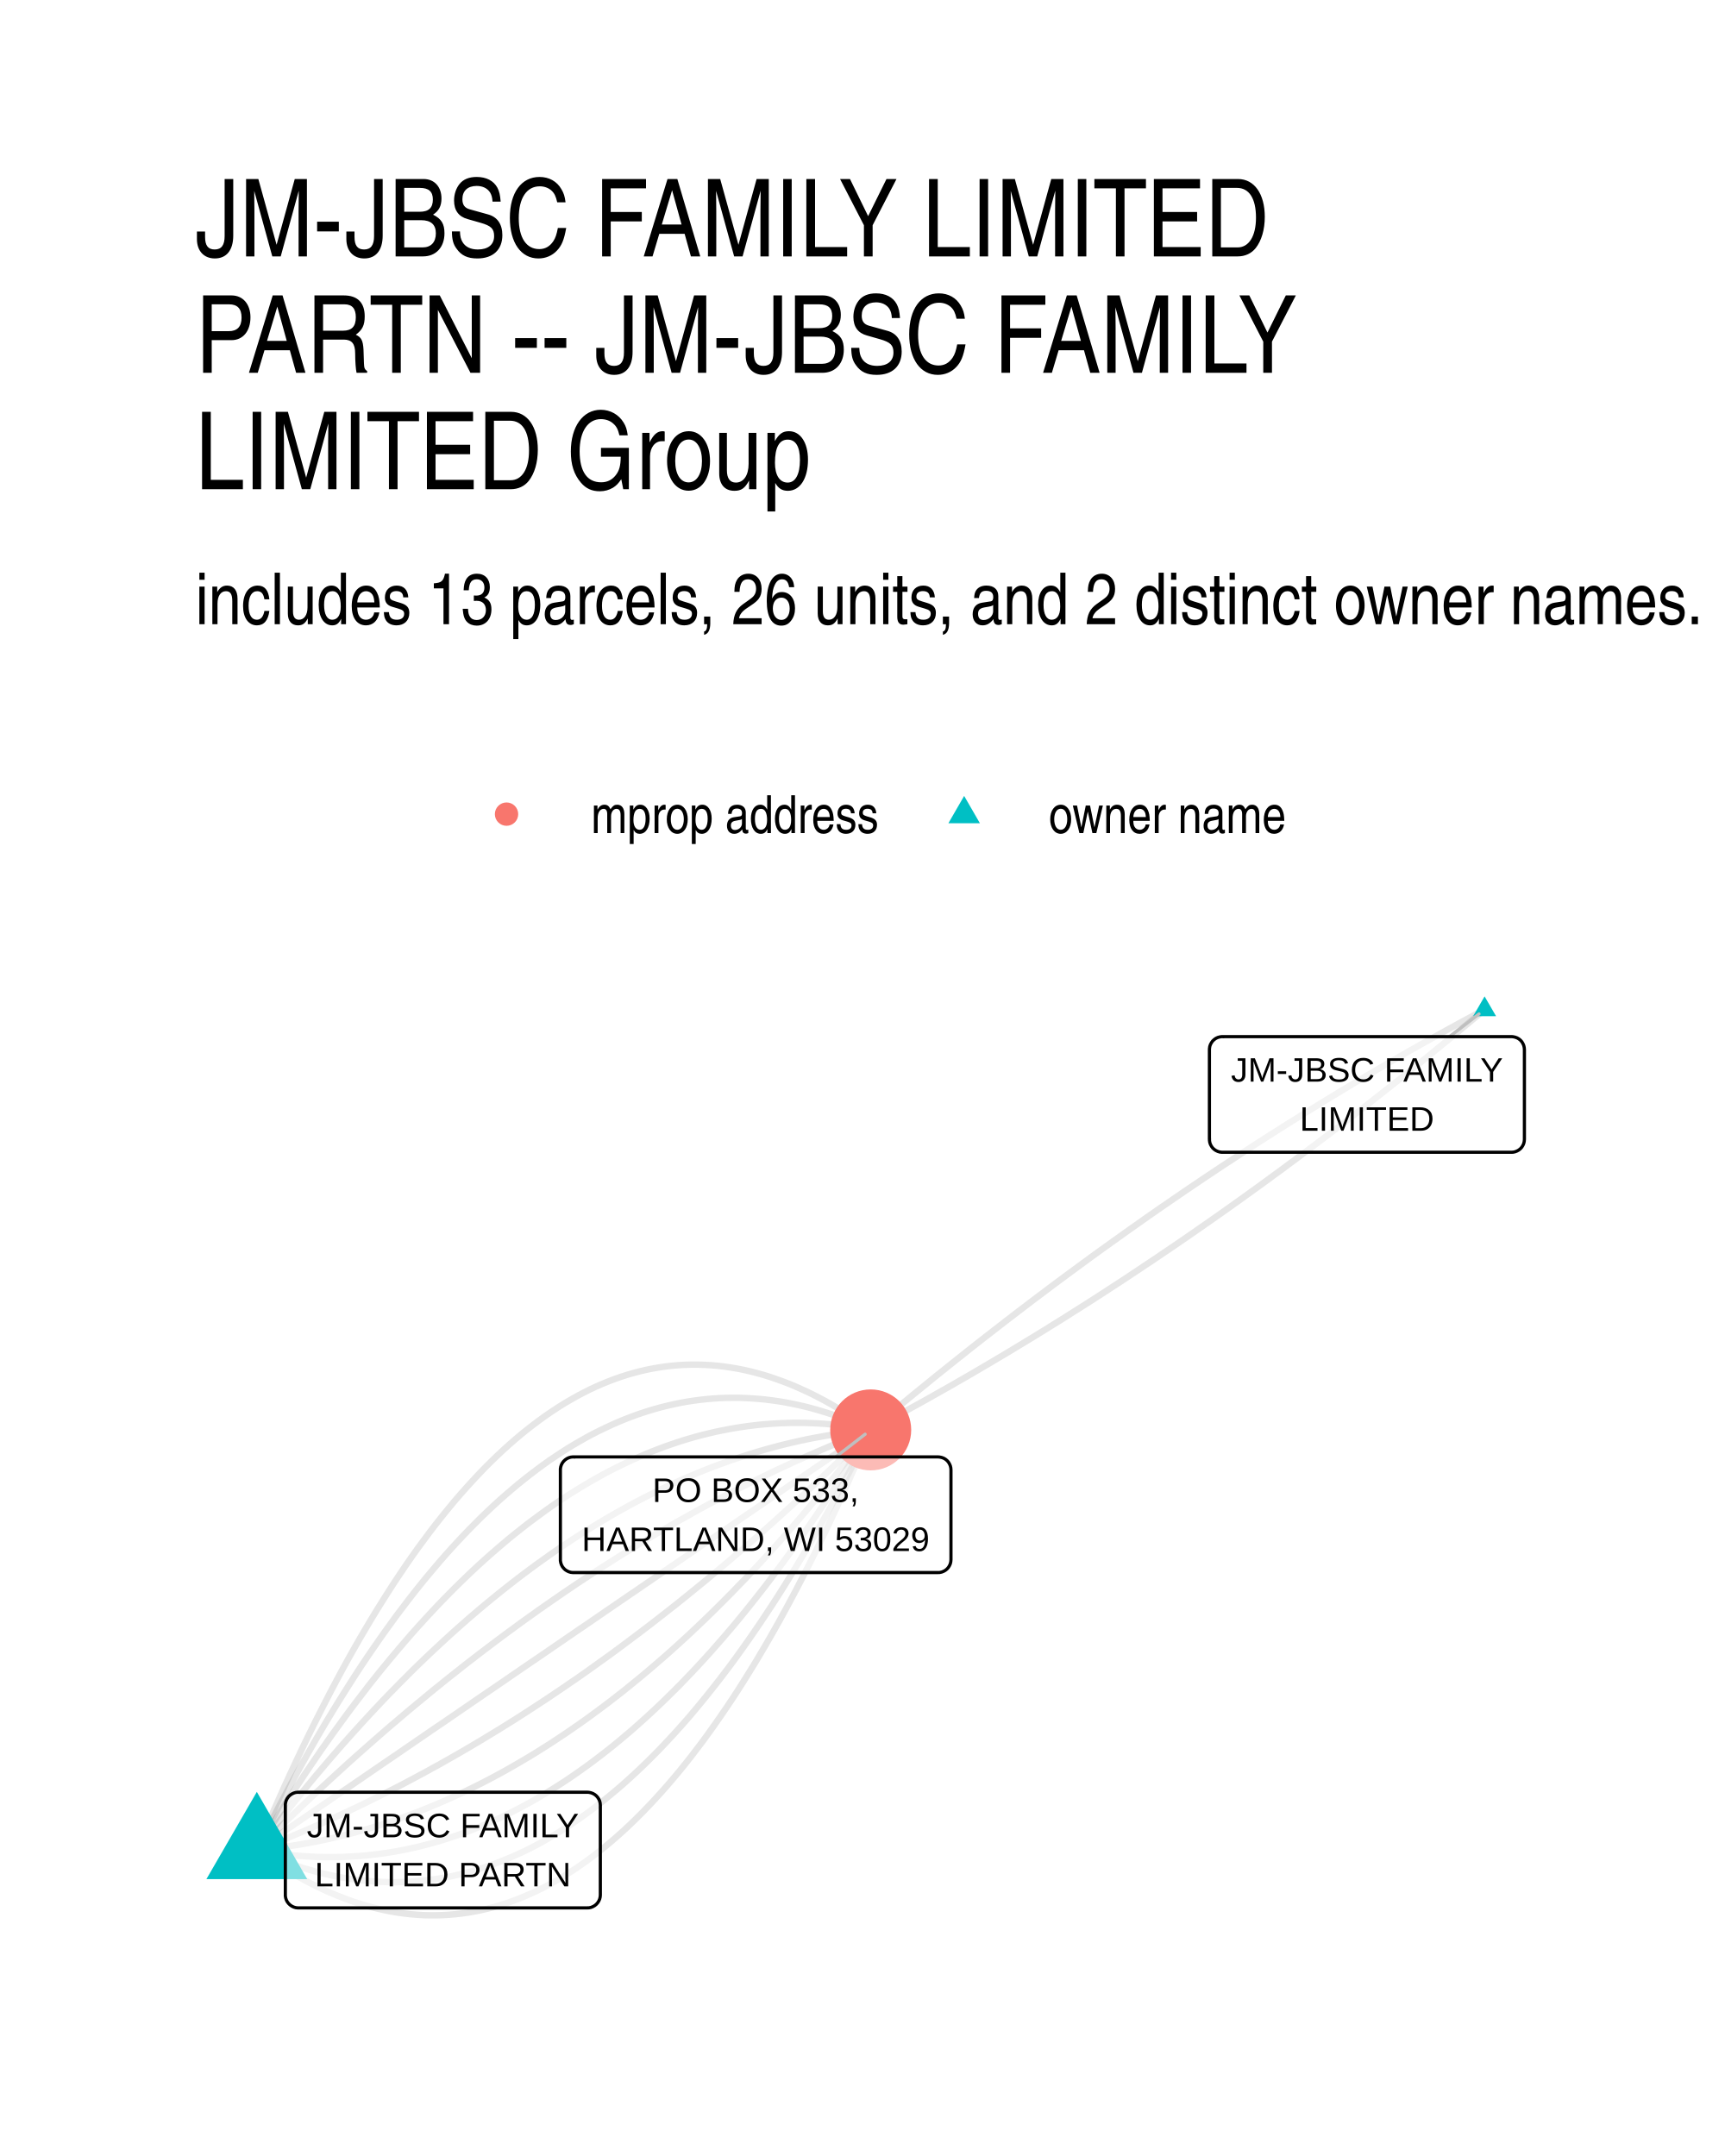
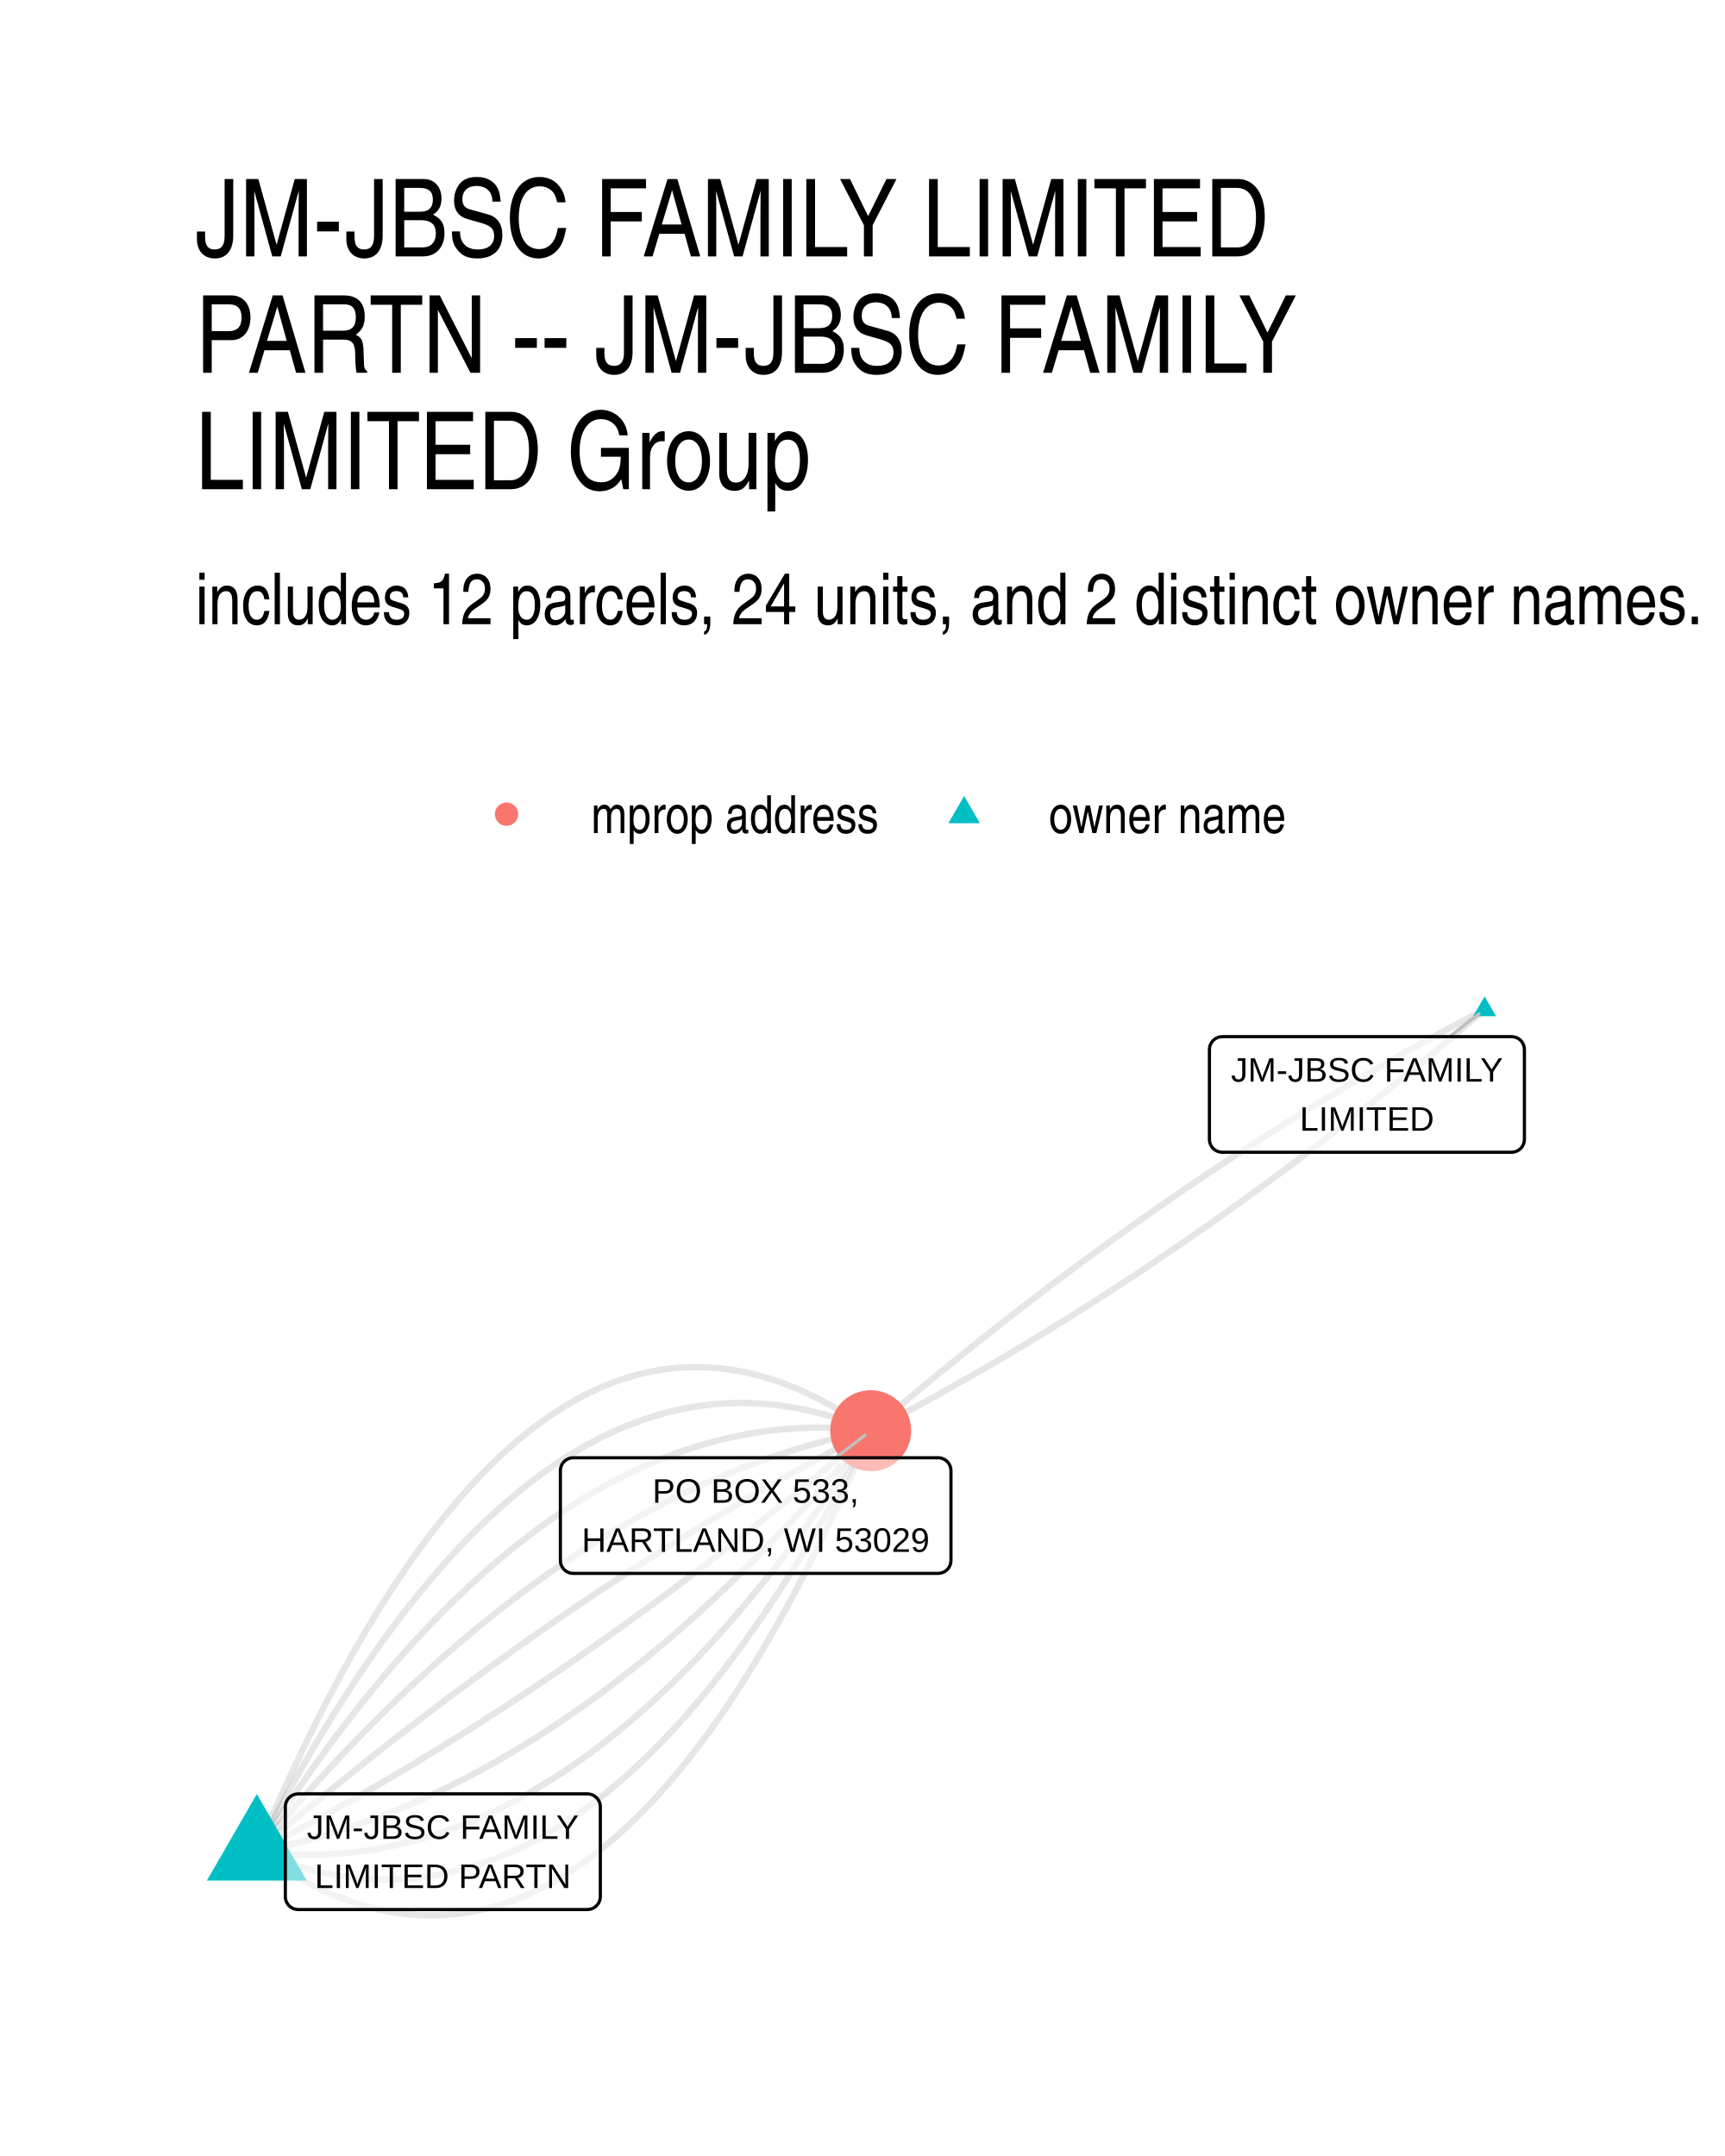
<svg xmlns="http://www.w3.org/2000/svg" width="384" height="480" viewBox="0 0 288 360">
  <g class="svglite">
    <defs>
      <style>.svglite line,.svglite polyline,.svglite polygon,.svglite path,.svglite circle{fill:none;stroke:#000000;stroke-linecap:round;stroke-linejoin:round;stroke-miterlimit:10.00}.svglite text{white-space:pre}.svglite g.glyphgroup path{fill:inherit;stroke:none}</style>
    </defs>
    <rect width="100%" height="100%" style="stroke-linecap:round;stroke-linejoin:round;stroke-miterlimit:10.00;stroke:none;fill:#FFFFFF" />
    <defs>
      <clipPath id="cpMC4wMHwyODguMDB8MC4wMHwzNjAuMDA=">
        <path d="M0 0h288v360H0z" />
      </clipPath>
    </defs>
    <g clip-path="url(#cpMC4wMHwyODguMDB8MC4wMHwzNjAuMDA=)">
      <path d="M0 0h288v360H0z" style="stroke-width:1.07;stroke:none;fill:#FFFFFF" />
    </g>
    <defs>
      <clipPath id="cpMzIuNjN8MjU4LjExfDE2MS4wMnwzMjcuMzc=">
        <path d="M32.63 161.02h225.48v166.36H32.63z" />
      </clipPath>
    </defs>
    <g clip-path="url(#cpMzIuNjN8MjU4LjExfDE2MS4wMnwzMjcuMzc=)">
-       <path d="m247.86 168.58-1.04.56-1.05.56-1.04.56-1.05.57-1.04.57-1.04.57-1.05.58-1.04.58-1.05.58-1.04.58-1.04.59-1.05.59-1.04.6-1.04.59-1.04.61-1.04.6-1.05.61-1.04.61-1.04.61-1.04.62-1.04.61-1.04.63-1.04.62-1.04.63-1.04.63-1.04.64-1.04.64-1.04.64-1.04.64-1.04.65-1.04.65-1.04.65-1.04.66-1.04.66-1.04.66-1.03.66-1.04.67-1.04.67-1.04.68-1.03.68-1.04.68-1.04.68-1.04.69-1.03.69-1.04.69-1.03.7-1.04.7-1.04.7-1.03.71-1.04.71-1.03.71-1.04.71-1.03.72-1.04.72-1.03.73-1.03.73-1.04.73-1.03.73-1.03.74-1.04.74-1.03.74-1.03.74-1.04.75-1.03.76-1.03.75-1.03.76-1.04.76-1.03.77-1.03.76-1.03.77-1.03.78-1.03.77-1.03.78-1.03.79-1.03.78-1.03.79-1.03.79-1.03.8-1.03.8-1.03.8-1.03.8-1.03.81-1.03.81-1.03.82-1.02.81-1.03.82-1.03.83-1.03.82-1.03.83-1.02.84-1.03.83-1.03.84-1.02.84-1.03.85-1.03.84-1.02.85-1.03.86-1.02.86-1.03.86M42.88 308.92l1.13.8 1.13.78 1.13.74 1.13.71 1.12.68 1.13.65 1.12.62 1.12.59 1.12.56 1.11.53 1.11.49 1.12.47 1.11.43 1.1.41 1.11.37 1.1.34 1.1.31 1.1.28 1.1.25 1.09.22 1.1.19 1.09.15 1.09.13 1.09.09 1.08.07 1.08.03h1.09l1.08-.03 1.07-.06 1.08-.09 1.07-.12 1.07-.15 1.07-.19 1.07-.21 1.06-.25 1.07-.27 1.06-.31 1.06-.34 1.06-.37 1.05-.4 1.05-.43 1.06-.46 1.05-.49 1.04-.52 1.05-.56 1.04-.58 1.04-.62 1.04-.65 1.04-.67 1.03-.71 1.04-.74 1.03-.77 1.03-.8 1.03-.84 1.02-.86 1.02-.89 1.03-.93 1.01-.95 1.02-.99 1.02-1.02 1.01-1.05 1.01-1.08 1.01-1.11 1.01-1.14 1-1.17 1.01-1.2 1-1.24 1-1.26.99-1.3 1-1.32.99-1.36.99-1.39.99-1.42.99-1.45.99-1.48.98-1.51.98-1.55.98-1.57.98-1.6.97-1.64.98-1.67.97-1.69.97-1.73.96-1.76.97-1.79.96-1.82.96-1.85.96-1.89.96-1.91.95-1.94.96-1.98.95-2.01.95-2.03.94-2.07.95-2.1.94-2.13.94-2.16.94-2.19.94-2.22" style="stroke-width:1.07;stroke:#000000;stroke-opacity:0.10;stroke-linecap:butt" />
-       <path d="m42.88 308.92 1.11.5 1.11.48 1.11.45 1.11.43 1.11.4 1.11.38 1.1.35 1.1.33 1.1.31 1.1.28 1.1.25 1.1.23 1.09.21 1.09.18 1.1.16 1.09.13 1.08.11 1.09.08 1.08.05 1.09.04 1.08.01 1.08-.02 1.08-.04 1.08-.07 1.07-.09 1.07-.11 1.08-.15 1.07-.16 1.07-.19 1.06-.21 1.07-.24 1.06-.27 1.07-.29 1.06-.31 1.06-.34 1.05-.36 1.06-.39 1.05-.41 1.06-.44 1.05-.46 1.05-.48 1.05-.51 1.04-.54 1.05-.56 1.04-.59 1.04-.61 1.04-.63 1.04-.66 1.04-.68 1.03-.71 1.04-.74 1.03-.75 1.03-.79 1.03-.8 1.03-.84 1.02-.85 1.03-.88 1.02-.91 1.02-.93 1.02-.96 1.02-.98 1.01-1 1.02-1.03 1.01-1.06 1.01-1.08 1.01-1.1 1.01-1.13 1.01-1.15 1-1.18 1-1.21 1-1.22 1-1.26 1-1.27 1-1.31 1-1.32.99-1.35.99-1.38.99-1.4.99-1.43.99-1.45.98-1.47.99-1.5.98-1.52.98-1.55.98-1.58.98-1.6.97-1.62.98-1.65.97-1.67.97-1.7.97-1.72.97-1.74.97-1.78.96-1.79.96-1.82.97-1.85.96-1.87.95-1.89.96-1.92" style="stroke-width:1.07;stroke:#000000;stroke-opacity:0.10;stroke-linecap:butt" />
-       <path d="m42.88 308.92 1.09.2 1.09.18 1.1.16 1.09.14 1.09.13 1.08.11 1.09.08 1.09.07 1.08.06 1.08.03 1.09.01h1.08l1.08-.02 1.08-.05 1.07-.06 1.08-.07 1.07-.1 1.08-.12 1.07-.13 1.07-.15 1.07-.17 1.07-.19 1.07-.21 1.07-.23 1.06-.24 1.06-.27 1.07-.28 1.06-.3 1.06-.32 1.06-.34 1.06-.36 1.05-.37 1.06-.39 1.05-.42 1.06-.43 1.05-.45 1.05-.46 1.05-.49 1.05-.5 1.05-.53 1.04-.54 1.05-.56 1.04-.58 1.04-.6 1.04-.61 1.04-.64 1.04-.65 1.04-.67 1.04-.69 1.03-.71 1.04-.73 1.03-.74 1.03-.77 1.03-.78 1.03-.8 1.03-.82 1.03-.84 1.02-.86 1.03-.87 1.02-.9 1.02-.91 1.02-.93 1.02-.95 1.02-.97 1.02-.99 1.01-1 1.02-1.02 1.01-1.05 1.02-1.06 1.01-1.08 1.01-1.1 1.01-1.11 1-1.14 1.01-1.15 1-1.17 1.01-1.19 1-1.21 1-1.23 1-1.25 1-1.26 1-1.28 1-1.31.99-1.32 1-1.34.99-1.35.99-1.38.99-1.39.99-1.42.99-1.43.99-1.45.99-1.47.98-1.48.98-1.51.99-1.52.98-1.55.98-1.56.98-1.58.97-1.6.98-1.61" style="stroke-width:1.07;stroke:#000000;stroke-opacity:0.10;stroke-linecap:butt" />
-       <path d="m42.88 308.92 1.07-.11 1.08-.11 1.07-.13 1.07-.14 1.07-.15 1.07-.17 1.07-.18 1.07-.18 1.07-.21 1.07-.21 1.06-.23 1.07-.24 1.06-.25 1.07-.26 1.06-.28 1.06-.29 1.07-.3 1.06-.31 1.06-.33 1.06-.33 1.05-.36 1.06-.36 1.06-.37 1.05-.39 1.06-.4 1.05-.41 1.06-.43 1.05-.43 1.05-.45 1.05-.46 1.06-.48 1.04-.48 1.05-.5 1.05-.51 1.05-.53 1.05-.53 1.04-.55 1.05-.56 1.04-.57 1.04-.59 1.05-.6 1.04-.61 1.04-.62 1.04-.63 1.04-.65 1.04-.66 1.03-.67 1.04-.69 1.04-.69 1.03-.71 1.04-.72 1.03-.73 1.03-.75 1.04-.76 1.03-.77 1.03-.78 1.03-.8 1.03-.8 1.02-.82 1.03-.84 1.03-.84 1.02-.86 1.03-.87 1.02-.88 1.03-.89 1.02-.91 1.02-.92 1.02-.93 1.02-.94 1.02-.96 1.02-.97 1.02-.98 1.01-.99 1.02-1.01 1.01-1.01 1.02-1.03 1.01-1.05 1.02-1.05 1.01-1.07 1.01-1.08 1.01-1.09 1.01-1.1 1.01-1.12 1.01-1.13 1-1.14 1.01-1.15 1.01-1.17 1-1.18 1-1.19 1.01-1.2 1-1.22 1-1.22 1-1.24 1-1.26 1-1.26 1-1.28 1-1.29.99-1.3 1-1.31" style="stroke-width:1.07;stroke:#000000;stroke-opacity:0.10;stroke-linecap:butt" />
-       <path d="m42.88 308.92 1.05-.41 1.06-.41 1.05-.42 1.05-.42 1.06-.43 1.05-.44 1.05-.44 1.06-.45 1.05-.46 1.05-.46 1.05-.47 1.05-.47 1.05-.48 1.05-.49 1.05-.49 1.05-.5 1.05-.5 1.04-.52 1.05-.51 1.05-.53 1.05-.53 1.04-.53 1.05-.54 1.04-.55 1.05-.56 1.04-.56 1.05-.56 1.04-.58 1.05-.57 1.04-.59 1.04-.59 1.05-.6 1.04-.6 1.04-.61 1.04-.62 1.04-.62 1.04-.63 1.04-.63 1.04-.64 1.04-.65 1.04-.65 1.04-.66 1.04-.67 1.03-.67 1.04-.68 1.04-.68 1.03-.69 1.04-.7 1.04-.7 1.03-.71 1.04-.71 1.03-.72 1.04-.73 1.03-.74 1.03-.74 1.04-.74 1.03-.75 1.03-.76 1.03-.77 1.03-.77 1.03-.77 1.03-.79 1.03-.78 1.03-.8 1.03-.8 1.03-.81 1.03-.81 1.03-.82 1.03-.83 1.02-.83 1.03-.84 1.03-.84 1.02-.85 1.03-.86 1.02-.86 1.03-.87 1.02-.88 1.03-.88 1.02-.89 1.02-.89 1.03-.9 1.02-.91 1.02-.91 1.02-.92 1.02-.93 1.03-.93 1.02-.93 1.02-.95 1.02-.95 1.02-.95 1.01-.97 1.02-.96 1.02-.98 1.02-.98 1.02-.99 1.01-.99 1.02-1 1.01-1 1.02-1.01" style="stroke-width:1.07;stroke:#000000;stroke-opacity:0.10;stroke-linecap:butt" />
-       <path d="m42.88 308.92 1.03-.71 1.04-.71 1.03-.71 1.04-.71 1.03-.71 1.04-.71 1.03-.7 1.04-.71 1.03-.71 1.04-.71 1.04-.71 1.03-.71 1.04-.71 1.03-.71 1.04-.7 1.03-.71 1.04-.71 1.03-.71 1.04-.71 1.03-.71 1.04-.71 1.03-.7 1.04-.71 1.03-.71 1.04-.71 1.03-.71 1.04-.71 1.03-.71 1.04-.71 1.04-.7 1.03-.71 1.04-.71 1.03-.71 1.04-.71 1.03-.71 1.04-.71 1.03-.71 1.04-.7 1.03-.71 1.04-.71 1.03-.71 1.04-.71 1.03-.71 1.04-.71 1.03-.7 1.04-.71 1.04-.71 1.03-.71 1.04-.71 1.03-.71 1.04-.71 1.03-.71 1.04-.7 1.03-.71 1.04-.71 1.03-.71 1.04-.71 1.03-.71 1.04-.71 1.03-.71 1.04-.7 1.03-.71 1.04-.71 1.04-.71 1.03-.71 1.04-.71 1.03-.71 1.04-.7 1.03-.71 1.04-.71 1.03-.71 1.04-.71 1.03-.71 1.04-.71 1.03-.71 1.04-.7 1.03-.71 1.04-.71 1.03-.71 1.04-.71 1.04-.71 1.03-.71 1.04-.7 1.03-.71 1.04-.71 1.03-.71 1.04-.71 1.03-.71 1.04-.71 1.03-.71 1.04-.7 1.03-.71 1.04-.71 1.03-.71 1.04-.71 1.03-.71 1.04-.71 1.04-.71 1.03-.7m102.49-70.18-1.02.86-1.03.86-1.02.85-1.03.85-1.03.85-1.02.84-1.03.85-1.03.83-1.02.84-1.03.83-1.03.83-1.03.83-1.02.82-1.03.82-1.03.82-1.03.81-1.03.81-1.03.81-1.03.81-1.02.8-1.03.8-1.03.79-1.03.79-1.03.79-1.03.79-1.03.78-1.03.78-1.04.78-1.03.77-1.03.77-1.03.77-1.03.76-1.03.77-1.04.75-1.03.76-1.03.75-1.03.75-1.04.75-1.03.74-1.03.74-1.04.74-1.03.73-1.03.73-1.04.73-1.03.72-1.04.72-1.03.72-1.04.72-1.03.71-1.04.71-1.03.7-1.04.7-1.03.7-1.04.7-1.04.69-1.03.69-1.04.69-1.04.69-1.03.68-1.04.67-1.04.68-1.03.67-1.04.67-1.04.67-1.04.66-1.04.66-1.04.65-1.03.66-1.04.65-1.04.64-1.04.65-1.04.64-1.04.64-1.04.63-1.04.63-1.04.63-1.04.63-1.04.62-1.05.62-1.04.62-1.04.61-1.04.61-1.04.61-1.04.6-1.05.6-1.04.6-1.04.59-1.04.59-1.05.59-1.04.59-1.04.58-1.05.58-1.04.57-1.05.58-1.04.57-1.04.56-1.05.57-1.04.56-1.05.56" style="stroke-width:1.07;stroke:#000000;stroke-opacity:0.10;stroke-linecap:butt" />
-       <path d="m42.88 308.92 1.01-1.01 1.02-1.01 1.02-1 1.01-.99 1.02-.99 1.02-.98 1.01-.97 1.02-.97 1.02-.96 1.02-.96 1.02-.95 1.02-.94 1.02-.94 1.02-.93 1.02-.93 1.03-.92 1.02-.91 1.02-.9 1.02-.9 1.03-.9 1.02-.89 1.02-.88 1.03-.87 1.02-.87 1.03-.87 1.02-.85 1.03-.85 1.03-.85 1.02-.84 1.03-.83 1.03-.83 1.03-.82 1.03-.81 1.02-.81 1.03-.8 1.03-.79 1.03-.79 1.03-.78 1.03-.78 1.04-.77 1.03-.77 1.03-.75 1.03-.76 1.03-.74 1.04-.74 1.03-.74 1.04-.72 1.03-.72 1.04-.72 1.03-.71 1.04-.7 1.03-.7 1.04-.69 1.04-.68 1.03-.68 1.04-.67 1.04-.66 1.04-.66 1.04-.66 1.04-.64 1.04-.64 1.04-.64 1.04-.63 1.04-.62 1.04-.62 1.04-.61 1.04-.6 1.04-.6 1.05-.59 1.04-.58 1.04-.58 1.05-.58 1.04-.56 1.05-.56 1.04-.56 1.05-.54 1.04-.55 1.05-.53 1.05-.53 1.05-.52 1.04-.52 1.05-.51 1.05-.51 1.05-.5 1.05-.49 1.05-.48 1.05-.49 1.05-.47 1.05-.47 1.05-.46 1.05-.45 1.05-.45 1.06-.45 1.05-.43 1.05-.43 1.06-.43 1.05-.42 1.06-.41 1.05-.4" style="stroke-width:1.07;stroke:#000000;stroke-opacity:0.10;stroke-linecap:butt" />
-       <path d="m42.88 308.92.99-1.32 1-1.3 1-1.29 1-1.28 1-1.26 1-1.25 1-1.24 1-1.23 1-1.22 1-1.2 1.01-1.19 1-1.18 1.01-1.16 1-1.16 1.01-1.14 1.01-1.13 1.01-1.11 1.01-1.11 1.01-1.09 1.01-1.08 1.01-1.07 1.01-1.05 1.02-1.04 1.01-1.03 1.02-1.02 1.01-1.01 1.02-.99 1.02-.98 1.02-.97 1.02-.95 1.02-.95 1.02-.93 1.02-.92 1.02-.9 1.02-.9 1.03-.88 1.02-.87 1.03-.86 1.03-.84 1.02-.83 1.03-.82 1.03-.81 1.03-.8 1.03-.78 1.03-.77 1.03-.76 1.04-.74 1.03-.74 1.03-.72 1.04-.71 1.04-.69 1.03-.69 1.04-.67 1.04-.66 1.04-.64 1.04-.64 1.04-.62 1.04-.61 1.04-.6 1.05-.58 1.04-.58 1.05-.56 1.04-.54 1.05-.54 1.05-.52 1.04-.51 1.05-.5 1.05-.49 1.05-.47 1.05-.46 1.06-.45 1.05-.44 1.05-.43 1.06-.41 1.05-.4 1.06-.38 1.06-.38 1.05-.36 1.06-.35 1.06-.34 1.06-.33 1.06-.31 1.06-.3 1.07-.29 1.06-.28 1.06-.26 1.07-.25 1.06-.24 1.07-.23 1.07-.21 1.07-.2 1.07-.19 1.07-.18 1.07-.16 1.07-.16 1.07-.14 1.07-.13 1.08-.11 1.07-.1" style="stroke-width:1.07;stroke:#000000;stroke-opacity:0.10;stroke-linecap:butt" />
-       <path d="m42.88 308.92.97-1.62.98-1.6.98-1.58.98-1.56.98-1.54.98-1.53.99-1.5.98-1.49.99-1.47.99-1.45.98-1.43.99-1.41.99-1.4 1-1.37.99-1.36.99-1.34 1-1.32 1-1.3.99-1.29 1-1.26 1-1.25 1.01-1.23 1-1.2 1-1.19 1.01-1.18 1-1.15 1.01-1.14 1.01-1.11 1.01-1.1 1.01-1.08 1.01-1.06 1.02-1.04 1.01-1.03 1.02-1 1.02-.99 1.01-.97 1.02-.95 1.03-.93 1.02-.91 1.02-.89 1.03-.88 1.02-.86 1.03-.84 1.03-.81 1.02-.81 1.04-.78 1.03-.76 1.03-.75 1.03-.73 1.04-.71 1.04-.69 1.03-.67 1.04-.65 1.04-.63 1.04-.62 1.05-.6 1.04-.58 1.04-.56 1.05-.54 1.05-.52 1.05-.51 1.05-.48 1.05-.47 1.05-.45 1.05-.43 1.06-.41 1.05-.4 1.06-.37 1.06-.36 1.06-.34 1.06-.32 1.06-.3 1.06-.28 1.07-.26 1.06-.25 1.07-.22 1.07-.21 1.07-.19 1.07-.17 1.07-.16 1.07-.13 1.07-.12 1.08-.09 1.07-.08 1.08-.06 1.08-.04 1.08-.03h1.08l1.08.01 1.09.04 1.08.05 1.09.07 1.08.09 1.09.1 1.09.13 1.09.14 1.09.17 1.1.18 1.09.2" style="stroke-width:1.07;stroke:#000000;stroke-opacity:0.10;stroke-linecap:butt" />
-       <path d="m42.88 308.92.95-1.92.96-1.9.96-1.87.96-1.84.97-1.82.96-1.8.97-1.77.97-1.75.97-1.72.97-1.7.97-1.67.97-1.65.98-1.62.98-1.6.98-1.57.98-1.55.98-1.53.98-1.5.99-1.47.99-1.45.99-1.43.99-1.4.99-1.37.99-1.36 1-1.32.99-1.3 1-1.28 1-1.25 1-1.23 1.01-1.2 1-1.18 1.01-1.16 1.01-1.13 1.01-1.1 1.01-1.08 1.01-1.05 1.02-1.03 1.01-1.01 1.02-.98 1.02-.96 1.02-.93 1.02-.9 1.03-.88 1.02-.86 1.03-.83 1.03-.81 1.03-.78 1.03-.76 1.03-.74 1.04-.7 1.04-.69 1.03-.66 1.04-.63 1.05-.61 1.04-.59 1.04-.56 1.05-.53 1.05-.51 1.05-.49 1.05-.46 1.05-.44 1.06-.41 1.05-.39 1.06-.36 1.06-.34 1.06-.31 1.06-.29 1.07-.26 1.06-.24 1.07-.22 1.07-.19 1.07-.16 1.07-.14 1.08-.12 1.07-.09 1.08-.07 1.08-.04 1.08-.01h1.08l1.08.04 1.09.06 1.08.08 1.09.1 1.09.14 1.09.15 1.1.18 1.09.21 1.1.23 1.09.25 1.1.28 1.1.31 1.11.33 1.1.35 1.11.38 1.1.4 1.11.43 1.11.46 1.12.47 1.11.51" style="stroke-width:1.07;stroke:#000000;stroke-opacity:0.10;stroke-linecap:butt" />
-       <path d="m42.88 308.92.93-2.23.94-2.19.94-2.16.95-2.13.94-2.1.95-2.07.95-2.03.95-2.01.95-1.97.96-1.95.96-1.91.96-1.88.96-1.86.96-1.82.96-1.79.97-1.76.97-1.72.97-1.7.98-1.67.97-1.63.98-1.61.98-1.57.98-1.54.98-1.52.99-1.48.98-1.45.99-1.42.99-1.39 1-1.35.99-1.33 1-1.3 1-1.26 1-1.23 1-1.21 1.01-1.17 1.01-1.14 1.01-1.11 1.01-1.08 1.01-1.05 1.02-1.02 1.01-.98 1.02-.96 1.02-.92 1.03-.9 1.02-.86 1.03-.83 1.03-.8 1.03-.77 1.03-.74 1.04-.71 1.04-.68 1.03-.65 1.05-.61 1.04-.59 1.04-.55 1.05-.53 1.05-.49 1.05-.46 1.06-.43 1.05-.4 1.06-.37 1.06-.34 1.06-.3 1.06-.28 1.07-.25 1.07-.21 1.06-.18 1.08-.16 1.07-.12 1.07-.09 1.08-.06 1.08-.03h1.08l1.09.04 1.08.06 1.09.09 1.09.13 1.09.16 1.09.18 1.1.22 1.1.25 1.09.28 1.11.31 1.1.34 1.1.38 1.11.4 1.11.43 1.11.47 1.12.5 1.11.52 1.12.56 1.12.59 1.12.62 1.12.65 1.13.68 1.13.71 1.13.75 1.13.77 1.13.81" style="stroke-width:1.07;stroke:#000000;stroke-opacity:0.10;stroke-linecap:butt" />
-       <path d="m247.86 166.37 1.92 3.31h-3.83zM42.88 299.2l8.41 14.57H34.46z" style="stroke-width:0.71;stroke:none;fill:#00BFC4" />
-       <circle cx="145.37" cy="238.76" r="6.76" style="stroke-width:0.71;stroke:none;fill:#F8766D" />
-       <path d="m242.02 173.09 4.91-3.79m-107.39 73.97 4.9-3.79" style="stroke-width:0.53;stroke:#BFBFBF" />
+       <path d="m247.86 168.58-1.04.54-1.05.55-1.04.55-1.05.55-1.05.56-1.04.56-1.05.56-1.04.57-1.04.57-1.05.58-1.04.57-1.05.58-1.04.59-1.04.59-1.05.59-1.04.59-1.04.6-1.04.6-1.04.61-1.05.6-1.04.62-1.04.61-1.04.62-1.04.62-1.04.63-1.04.62-1.04.64-1.04.63-1.04.64-1.04.64-1.04.65-1.04.65-1.04.65-1.04.65-1.04.66-1.04.67-1.04.66-1.03.67-1.04.67-1.04.68-1.04.68-1.03.68-1.04.69-1.04.69-1.03.69-1.04.7-1.03.7-1.04.7-1.04.71-1.03.71-1.04.71-1.03.72-1.04.72-1.03.73-1.03.72-1.04.73-1.03.74-1.04.73-1.03.75-1.03.74-1.03.75-1.04.75-1.03.75-1.03.76-1.03.76-1.04.77-1.03.77-1.03.77-1.03.77-1.03.78-1.03.78-1.03.79-1.03.79-1.03.79-1.03.79-1.03.8-1.03.8-1.03.81-1.03.81-1.03.81-1.03.82-1.02.82-1.03.82-1.03.82-1.03.83-1.02.84-1.03.83-1.03.84-1.02.85-1.03.84-1.03.85-1.02.86-1.03.85-1.02.86-1.03.87-1.03.86-1.02.87-1.03.88-1.02.87m-102.49 70.3 1.13.79 1.13.76 1.13.73 1.12.7 1.13.67 1.12.64 1.12.61 1.12.57 1.12.55 1.11.52 1.11.48 1.12.46 1.1.42 1.11.39 1.11.37 1.1.33 1.1.3 1.1.27 1.09.24 1.1.21 1.09.18 1.09.15 1.09.11 1.09.09 1.08.06 1.09.02h1.08l1.08-.04 1.07-.07 1.08-.09 1.07-.13 1.07-.16 1.07-.19 1.07-.22 1.06-.25 1.07-.28 1.06-.31 1.06-.34 1.05-.38 1.06-.4 1.05-.44 1.05-.46 1.05-.5 1.05-.52 1.04-.56 1.05-.59 1.04-.61 1.04-.65 1.03-.68 1.04-.71 1.03-.74 1.03-.78 1.03-.8 1.03-.83 1.03-.86 1.02-.9 1.02-.92 1.02-.96 1.02-.98 1.01-1.02 1.02-1.05 1.01-1.07 1.01-1.11 1.01-1.14 1-1.17 1-1.2 1.01-1.23 1-1.26.99-1.3 1-1.32.99-1.35.99-1.39.99-1.41.99-1.45.99-1.47.98-1.51.98-1.54.98-1.57.98-1.6.98-1.63.97-1.66.97-1.69.97-1.72.97-1.75.97-1.78.96-1.82.96-1.84.96-1.87.96-1.91.96-1.93.95-1.97.95-2 .95-2.03.95-2.05.95-2.09.94-2.12.94-2.15.94-2.19.94-2.21" style="stroke-width:1.07;stroke:#000000;stroke-opacity:0.10;stroke-linecap:butt" />
+       <path d="m42.88 309.19 1.11.46 1.11.43 1.1.41 1.11.39 1.11.36 1.1.34 1.1.32 1.1.29 1.1.26 1.1.25 1.09.22 1.1.19 1.09.17 1.09.15 1.09.13 1.09.1 1.08.07 1.09.06 1.08.02 1.08.01 1.08-.02 1.08-.04 1.08-.07 1.07-.09 1.08-.11 1.07-.14 1.07-.16 1.07-.19 1.07-.21 1.06-.23 1.07-.26 1.06-.28 1.06-.31 1.06-.32 1.06-.36 1.06-.37 1.05-.4 1.06-.43 1.05-.45 1.05-.47 1.05-.49 1.04-.52 1.05-.55 1.05-.56 1.04-.59 1.04-.62 1.04-.64 1.04-.66 1.03-.69 1.04-.71 1.03-.73 1.04-.76 1.03-.78 1.03-.8 1.02-.83 1.03-.86 1.02-.87 1.03-.9 1.02-.93 1.02-.95 1.02-.97 1.01-1 1.02-1.02 1.01-1.04 1.01-1.07 1.02-1.09 1-1.11 1.01-1.14 1.01-1.17 1-1.18 1.01-1.21 1-1.24 1-1.26.99-1.28 1-1.3 1-1.33.99-1.36.99-1.37.99-1.41.99-1.42.99-1.45.99-1.47.98-1.5.98-1.52.98-1.54.98-1.57.98-1.59.98-1.62.97-1.64.98-1.66.97-1.69.97-1.71.97-1.74.97-1.76.96-1.78.97-1.8.96-1.83.96-1.86.96-1.88" style="stroke-width:1.07;stroke:#000000;stroke-opacity:0.10;stroke-linecap:butt" />
+       <path d="m42.88 309.19 1.09.13 1.08.1 1.09.09 1.09.08 1.08.05 1.09.04 1.08.02 1.08.01 1.08-.01 1.08-.03 1.08-.05 1.08-.06 1.07-.08 1.08-.1 1.07-.11 1.07-.14 1.07-.14 1.08-.17 1.06-.18 1.07-.2 1.07-.22 1.07-.23 1.06-.25 1.07-.27 1.06-.28 1.06-.3 1.06-.32 1.06-.34 1.06-.35 1.06-.37 1.05-.39 1.06-.4 1.05-.42 1.05-.44 1.06-.45 1.05-.48 1.05-.48 1.04-.51 1.05-.52 1.05-.54 1.04-.56 1.05-.57 1.04-.59 1.04-.61 1.04-.63 1.04-.64 1.04-.66 1.04-.67 1.04-.7 1.03-.71 1.03-.72 1.04-.75 1.03-.76 1.03-.78 1.03-.79 1.03-.82 1.03-.82 1.02-.85 1.03-.86 1.02-.88 1.03-.9 1.02-.92 1.02-.93 1.02-.95 1.02-.96 1.02-.98 1.01-1 1.02-1.02 1.01-1.03 1.02-1.05 1.01-1.07 1.01-1.09 1.01-1.1 1.01-1.12 1-1.13 1.01-1.16 1.01-1.17 1-1.18 1-1.21 1.01-1.22 1-1.23 1-1.26 1-1.27.99-1.29 1-1.31 1-1.32.99-1.34 1-1.36.99-1.37.99-1.39.99-1.41.99-1.42.99-1.45.98-1.46.99-1.47.98-1.5.99-1.51.98-1.52.98-1.55" style="stroke-width:1.07;stroke:#000000;stroke-opacity:0.10;stroke-linecap:butt" />
+       <path d="m42.88 309.19 1.06-.21 1.07-.22 1.07-.23 1.06-.24 1.07-.25 1.06-.26 1.07-.27 1.06-.28 1.06-.29 1.06-.3 1.06-.32 1.07-.32 1.06-.33 1.05-.34 1.06-.35 1.06-.37 1.06-.37 1.05-.38 1.06-.4 1.05-.4 1.06-.41 1.05-.43 1.06-.43 1.05-.45 1.05-.45 1.05-.47 1.05-.47 1.05-.49 1.05-.49 1.05-.51 1.05-.52 1.04-.52 1.05-.54 1.05-.54 1.04-.56 1.05-.57 1.04-.58 1.04-.58 1.05-.6 1.04-.61 1.04-.62 1.04-.63 1.04-.63 1.04-.65 1.04-.66 1.04-.67 1.03-.68 1.04-.69 1.04-.7 1.03-.71 1.04-.72 1.03-.73 1.03-.74 1.04-.75 1.03-.76 1.03-.77 1.03-.79 1.03-.79 1.03-.8 1.03-.81 1.03-.82 1.02-.84 1.03-.84 1.03-.85 1.02-.87 1.03-.87 1.02-.88 1.02-.9 1.03-.9 1.02-.92 1.02-.92 1.02-.94 1.02-.94 1.02-.96 1.02-.96 1.02-.98 1.01-.98 1.02-1 1.02-1.01 1.01-1.01 1.02-1.03 1.01-1.04 1.01-1.04 1.02-1.06 1.01-1.07 1.01-1.08 1.01-1.08 1.01-1.1 1.01-1.11 1.01-1.12 1.01-1.13 1.01-1.14 1-1.15 1.01-1.16 1-1.17 1.01-1.18 1-1.19 1.01-1.2 1-1.21" style="stroke-width:1.07;stroke:#000000;stroke-opacity:0.10;stroke-linecap:butt" />
+       <path d="m42.88 309.19 1.04-.54 1.05-.55 1.04-.55 1.05-.55 1.05-.56 1.04-.56 1.04-.56 1.05-.57 1.04-.57 1.05-.57 1.04-.58 1.05-.58 1.04-.59 1.04-.58 1.05-.6 1.04-.59 1.04-.6 1.04-.6 1.04-.6 1.05-.61 1.04-.61 1.04-.62 1.04-.61 1.04-.63 1.04-.62 1.04-.63 1.04-.63 1.04-.64 1.04-.64 1.04-.64 1.04-.64 1.04-.65 1.04-.65 1.04-.66 1.04-.66 1.04-.66 1.04-.67 1.03-.67 1.04-.67 1.04-.67 1.04-.68 1.03-.69 1.04-.68 1.04-.69 1.03-.7 1.04-.69 1.03-.7 1.04-.71 1.04-.7 1.03-.71 1.04-.72 1.03-.71 1.04-.72 1.03-.73 1.03-.72 1.04-.73 1.03-.74 1.04-.74 1.03-.74 1.03-.74 1.03-.75 1.04-.75 1.03-.75 1.03-.76 1.03-.76 1.04-.77 1.03-.76 1.03-.78 1.03-.77 1.03-.78 1.03-.78 1.03-.79 1.03-.78 1.03-.8 1.03-.79 1.03-.8 1.03-.8 1.03-.81 1.03-.81 1.03-.81 1.03-.81 1.02-.82 1.03-.82 1.03-.83 1.03-.83 1.02-.83 1.03-.84 1.03-.84 1.03-.84 1.02-.85 1.03-.85 1.02-.85 1.03-.86 1.03-.86 1.02-.86 1.03-.87 1.02-.87 1.03-.87 1.02-.88m102.49-70.31-1.02.88-1.03.87-1.02.87-1.03.87-1.02.86-1.03.86-1.02.86-1.03.85-1.03.85-1.02.85-1.03.84-1.03.84-1.02.84-1.03.83-1.03.83-1.03.82-1.02.83-1.03.82-1.03.81-1.03.81-1.03.81-1.03.81-1.03.8-1.03.8-1.03.79-1.03.8-1.03.78-1.03.79-1.03.78-1.03.78-1.03.78-1.03.77-1.03.76-1.03.77-1.04.76-1.03.76-1.03.75-1.03.75-1.04.75-1.03.75-1.03.74-1.04.73-1.03.74-1.03.73-1.04.73-1.03.72-1.04.72-1.03.72-1.04.71-1.03.71-1.04.71-1.03.7-1.04.7-1.03.7-1.04.69-1.04.69-1.03.69-1.04.68-1.04.68-1.04.68-1.03.67-1.04.67-1.04.67-1.04.66-1.04.66-1.04.65-1.03.66-1.04.64-1.04.65-1.04.64-1.04.64-1.04.64-1.04.63-1.04.63-1.04.62-1.05.62-1.04.62-1.04.62-1.04.61-1.04.61-1.04.6-1.05.6-1.04.6-1.04.59-1.04.6-1.05.58-1.04.59-1.04.58-1.05.58-1.04.57-1.05.57-1.04.57-1.05.56-1.04.56-1.05.56-1.04.55-1.05.55-1.04.55-1.05.54" style="stroke-width:1.07;stroke:#000000;stroke-opacity:0.10;stroke-linecap:butt" />
+       <path d="m42.88 309.19 1.02-.88 1.03-.87 1.02-.87 1.03-.87 1.02-.86 1.03-.86 1.02-.86 1.03-.85 1.03-.85 1.02-.85 1.03-.84 1.03-.84 1.02-.83 1.03-.84 1.03-.83 1.03-.82 1.02-.82 1.03-.82 1.03-.82 1.03-.81 1.03-.81 1.03-.8 1.03-.81 1.03-.8 1.03-.79 1.03-.79 1.03-.79 1.03-.79 1.03-.78 1.03-.78 1.03-.77 1.03-.77 1.03-.77 1.03-.76 1.04-.77 1.03-.75 1.03-.76 1.03-.75 1.04-.75 1.03-.74 1.03-.74 1.04-.74 1.03-.73 1.03-.73 1.04-.73 1.03-.72 1.04-.72 1.03-.72 1.04-.71 1.03-.71 1.04-.71 1.03-.7 1.04-.7 1.03-.7 1.04-.69 1.04-.69 1.03-.69 1.04-.68 1.04-.68 1.04-.68 1.03-.67 1.04-.67 1.04-.67 1.04-.66 1.04-.66 1.04-.65 1.04-.65 1.03-.65 1.04-.65 1.04-.64 1.04-.64 1.04-.63 1.04-.64 1.04-.62 1.05-.63 1.04-.62 1.04-.62 1.04-.61 1.04-.62 1.04-.6 1.04-.61 1.05-.6 1.04-.6 1.04-.59 1.05-.59 1.04-.59 1.04-.58 1.05-.58 1.04-.58 1.04-.58 1.05-.57 1.04-.56 1.05-.57 1.04-.56 1.05-.55 1.04-.56 1.05-.55 1.04-.54 1.05-.55" style="stroke-width:1.07;stroke:#000000;stroke-opacity:0.10;stroke-linecap:butt" />
+       <path d="m42.88 309.19 1-1.21 1-1.2 1.01-1.19 1-1.18 1.01-1.17 1-1.16 1.01-1.15 1.01-1.14 1.01-1.13 1.01-1.12 1.01-1.1 1.01-1.1 1.01-1.09 1.01-1.08 1.01-1.07 1.01-1.05 1.02-1.05 1.01-1.04 1.02-1.02 1.01-1.02 1.02-1.01 1.01-.99 1.02-.99 1.02-.97 1.02-.97 1.02-.96 1.02-.94 1.02-.93 1.02-.93 1.02-.91 1.02-.91 1.03-.89 1.02-.89 1.03-.87 1.02-.86 1.03-.86 1.02-.84 1.03-.83 1.03-.82 1.03-.82 1.03-.8 1.03-.79 1.03-.78 1.03-.77 1.03-.76 1.03-.75 1.04-.75 1.03-.73 1.04-.72 1.03-.71 1.04-.7 1.03-.69 1.04-.68 1.04-.66 1.04-.66 1.04-.65 1.04-.64 1.04-.63 1.04-.62 1.04-.61 1.04-.59 1.05-.59 1.04-.58 1.05-.56 1.04-.56 1.05-.55 1.04-.53 1.05-.53 1.05-.52 1.05-.5 1.05-.5 1.05-.48 1.05-.48 1.05-.46 1.05-.46 1.05-.44 1.05-.44 1.06-.42 1.05-.42 1.06-.4 1.05-.39 1.06-.39 1.06-.37 1.05-.36 1.06-.35 1.06-.35 1.06-.33 1.06-.32 1.06-.31 1.07-.3 1.06-.29 1.06-.29 1.06-.27 1.07-.26 1.06-.25 1.07-.24 1.07-.23 1.06-.22 1.07-.21" style="stroke-width:1.07;stroke:#000000;stroke-opacity:0.10;stroke-linecap:butt" />
+       <path d="m42.88 309.19.98-1.54.98-1.53.98-1.51.99-1.49.98-1.48.99-1.46.99-1.44.99-1.43.99-1.4.99-1.4.99-1.37 1-1.36.99-1.34 1-1.32.99-1.31 1-1.28 1-1.28 1-1.25 1-1.24 1-1.22 1.01-1.2 1-1.19 1.01-1.17 1-1.15 1.01-1.14 1.01-1.12 1.01-1.1 1.01-1.08 1.01-1.07 1.02-1.05 1.01-1.04 1.02-1.01 1.01-1 1.02-.98 1.02-.97 1.02-.95 1.02-.93 1.02-.91 1.02-.9 1.03-.88 1.02-.86 1.03-.85 1.03-.83 1.03-.81 1.03-.8 1.03-.78 1.03-.76 1.03-.74 1.04-.73 1.03-.71 1.04-.69 1.04-.68 1.03-.66 1.04-.64 1.05-.62 1.04-.61 1.04-.59 1.04-.58 1.05-.55 1.05-.54 1.04-.53 1.05-.5 1.05-.49 1.05-.47 1.05-.46 1.06-.43 1.05-.43 1.06-.4 1.05-.39 1.06-.36 1.06-.36 1.06-.33 1.06-.32 1.06-.3 1.06-.29 1.07-.26 1.06-.26 1.07-.23 1.06-.21 1.07-.2 1.07-.19 1.07-.16 1.07-.15 1.08-.13 1.07-.12 1.08-.09 1.07-.08 1.08-.07 1.08-.04 1.08-.03 1.08-.01h1.08l1.08.02 1.09.04 1.08.06 1.09.07 1.08.09 1.09.11 1.09.12" style="stroke-width:1.07;stroke:#000000;stroke-opacity:0.10;stroke-linecap:butt" />
+       <path d="m42.88 309.19.96-1.88.96-1.85.96-1.83.97-1.81.96-1.78.97-1.76.97-1.73.97-1.72.97-1.68.97-1.67.98-1.64.98-1.61.97-1.59.98-1.57.98-1.55.99-1.52.98-1.49.99-1.48.99-1.45.98-1.42 1-1.4.99-1.38.99-1.35 1-1.33.99-1.31 1-1.28 1-1.26 1-1.23 1.01-1.21 1-1.19 1.01-1.16 1-1.14 1.01-1.12 1.01-1.09 1.01-1.07 1.02-1.04 1.01-1.02 1.02-1 1.02-.97 1.02-.95 1.02-.92 1.02-.9 1.03-.88 1.02-.85 1.03-.83 1.03-.81 1.03-.78 1.03-.76 1.04-.73 1.03-.71 1.04-.69 1.04-.66 1.04-.64 1.04-.61 1.04-.59 1.05-.57 1.04-.54 1.05-.52 1.05-.5 1.05-.47 1.05-.45 1.06-.42 1.05-.4 1.06-.38 1.06-.35 1.06-.33 1.06-.31 1.06-.28 1.07-.25 1.06-.24 1.07-.21 1.07-.18 1.07-.16 1.07-.14 1.08-.12 1.07-.09 1.08-.06 1.08-.05 1.08-.01h1.08l1.08.03 1.09.05 1.08.08 1.09.1 1.09.12 1.09.15 1.09.17 1.1.2 1.09.22 1.1.24 1.1.27 1.1.29 1.1.31 1.1.34 1.11.36 1.1.39 1.11.41 1.11.44 1.11.45" style="stroke-width:1.07;stroke:#000000;stroke-opacity:0.10;stroke-linecap:butt" />
+       <path d="m42.88 309.19.94-2.21.94-2.18.94-2.15.94-2.12.95-2.09.95-2.06.95-2.03.95-1.99.95-1.97.96-1.94.96-1.9.96-1.88.96-1.84.96-1.81.97-1.79.97-1.75.96-1.72.98-1.69.97-1.66.98-1.63.97-1.6.98-1.57.99-1.53.98-1.51.99-1.48.98-1.44.99-1.42.99-1.38 1-1.36.99-1.32 1-1.29 1-1.26 1-1.23 1.01-1.2 1-1.17 1.01-1.14 1.01-1.11 1.01-1.08 1.01-1.05 1.02-1.01 1.02-.99 1.02-.95 1.02-.93 1.02-.89 1.03-.87 1.02-.83 1.03-.8 1.03-.77 1.04-.74 1.03-.71 1.04-.68 1.04-.65 1.04-.62 1.04-.59 1.05-.55 1.05-.53 1.05-.5 1.05-.46 1.05-.43 1.05-.41 1.06-.37 1.06-.34 1.06-.32 1.06-.28 1.07-.25 1.07-.22 1.07-.19 1.07-.15 1.07-.13 1.07-.1 1.08-.07 1.08-.03 1.08-.01 1.08.03 1.09.05 1.09.09 1.08.12 1.1.15 1.09.18 1.09.2 1.1.24 1.1.28 1.1.3 1.1.33 1.11.36 1.1.39 1.11.43 1.11.45 1.12.49 1.11.51 1.12.55 1.12.58 1.12.6 1.12.64 1.12.67 1.13.7 1.13.73 1.13.76 1.13.79" style="stroke-width:1.07;stroke:#000000;stroke-opacity:0.10;stroke-linecap:butt" />
+       <path d="m247.86 166.37 1.92 3.31h-3.83zM42.88 299.56l8.34 14.45H34.54z" style="stroke-width:0.71;stroke:none;fill:#00BFC4" />
+       <circle cx="145.37" cy="238.89" r="6.76" style="stroke-width:0.71;stroke:none;fill:#F8766D" />
+       <path d="m242.02 173.09 4.91-3.79m-107.39 74.11 4.9-3.8" style="stroke-width:0.53;stroke:#BFBFBF" />
      <path d="M204.08 192.4h48.27-.08l.34-.01.34-.07.33-.13.3-.17.27-.22.23-.26.18-.29.14-.32.08-.34.03-.35h0v-14.99h0l-.03-.34-.08-.34-.14-.32-.18-.3-.23-.26-.27-.22-.3-.17-.33-.12-.34-.07-.26-.02h-48.27l.26.02-.35-.02-.34.05-.33.09-.32.15-.28.2-.26.24-.2.28-.17.31-.11.32-.05.35-.01.17v14.99l.01-.17v.35l.05.34.11.33.17.31.2.28.26.24.28.19.32.15.33.1.34.04z" style="stroke-width:0.53;fill:#FFFFFF;fill-opacity:0.50" />
      <text x="228.22" y="180.61" lengthAdjust="spacingAndGlyphs" style="font-size:5.69px;font-family:&quot;Liberation Sans&quot;" text-anchor="middle" textLength="45.39">JM-JBSC FAMILY</text>
      <text x="228.22" y="188.8" lengthAdjust="spacingAndGlyphs" style="font-size:5.69px;font-family:&quot;Liberation Sans&quot;" text-anchor="middle" textLength="22.42">LIMITED</text>
-       <path d="M49.8 318.57h48.27-.09l.35-.01.34-.07.32-.13.3-.17.27-.22.23-.26.19-.3.14-.32.08-.33.03-.35h0v-14.99h0l-.03-.35-.08-.33-.14-.32-.19-.3-.23-.26-.27-.22-.3-.17-.32-.12-.34-.07-.26-.02H49.8l.26.02-.35-.02-.35.04-.33.1-.31.15-.29.2-.25.24-.21.28-.16.3-.11.33-.06.35v15.16-.17.34l.06.35.11.33.16.31.21.27.25.24.29.2.31.15.33.1.35.04z" style="stroke-width:0.53;fill:#FFFFFF;fill-opacity:0.50" />
-       <text x="73.93" y="306.78" lengthAdjust="spacingAndGlyphs" style="font-size:5.69px;font-family:&quot;Liberation Sans&quot;" text-anchor="middle" textLength="45.39">JM-JBSC FAMILY</text>
-       <text x="73.93" y="314.97" lengthAdjust="spacingAndGlyphs" style="font-size:5.69px;font-family:&quot;Liberation Sans&quot;" text-anchor="middle" textLength="42.75">LIMITED PARTN</text>
-       <path d="M95.72 262.58h60.89-.09l.35-.01.34-.07.33-.13.3-.17.27-.22.23-.26.18-.29.14-.32.08-.34.03-.35h0v-14.99h0l-.03-.35-.08-.33-.14-.32-.18-.3-.23-.26-.27-.22-.3-.17-.33-.12-.34-.07-.26-.02H95.72l.26.02-.35-.02-.35.04-.33.1-.31.15-.29.2-.25.24-.21.28-.16.3-.11.33-.06.35v15.16-.17.35l.06.34.11.33.16.31.21.27.25.25.29.19.31.15.33.1.35.04z" style="stroke-width:0.53;fill:#FFFFFF;fill-opacity:0.50" />
-       <text x="126.16" y="250.79" lengthAdjust="spacingAndGlyphs" style="font-size:5.69px;font-family:&quot;Liberation Sans&quot;" text-anchor="middle" textLength="34.44">PO BOX 533,</text>
-       <text x="126.16" y="258.98" lengthAdjust="spacingAndGlyphs" style="font-size:5.69px;font-family:&quot;Liberation Sans&quot;" text-anchor="middle" textLength="58.02">HARTLAND, WI 53029</text>
+       <path d="M49.8 318.85h48.27l-.09-.01.35-.01.34-.07.32-.12.3-.18.27-.22.23-.26.19-.29.14-.32.08-.34.03-.34h0v-15h0l-.03-.34-.08-.34-.14-.32-.19-.29-.23-.26-.27-.22-.3-.18-.32-.12-.34-.07-.26-.02H49.8l.26.02-.35-.01-.35.04-.33.09-.31.15-.29.2-.25.24-.21.28-.16.31-.11.33-.06.34v15.17-.18.35l.06.34.11.33.16.31.21.28.25.24.29.2.31.15.33.09.35.04z" style="stroke-width:0.53;fill:#FFFFFF;fill-opacity:0.50" />
+       <text x="73.93" y="307.05" lengthAdjust="spacingAndGlyphs" style="font-size:5.69px;font-family:&quot;Liberation Sans&quot;" text-anchor="middle" textLength="45.39">JM-JBSC FAMILY</text>
+       <text x="73.93" y="315.25" lengthAdjust="spacingAndGlyphs" style="font-size:5.69px;font-family:&quot;Liberation Sans&quot;" text-anchor="middle" textLength="42.75">LIMITED PARTN</text>
+       <path d="M95.72 262.72h60.89-.09l.35-.02.34-.07.33-.12.3-.17.27-.22.23-.26.18-.3.14-.32.08-.33.03-.35h0v-14.99h0l-.03-.35-.08-.34-.14-.32-.18-.29-.23-.26-.27-.22-.3-.17-.33-.13-.34-.07-.26-.01H95.72l.26.01-.35-.01-.35.04-.33.1-.31.15-.29.19-.25.25-.21.27-.16.31-.11.33-.06.34v15.17-.17.34l.06.35.11.33.16.3.21.28.25.24.29.2.31.15.33.1.35.04z" style="stroke-width:0.53;fill:#FFFFFF;fill-opacity:0.50" />
+       <text x="126.16" y="250.92" lengthAdjust="spacingAndGlyphs" style="font-size:5.69px;font-family:&quot;Liberation Sans&quot;" text-anchor="middle" textLength="34.44">PO BOX 533,</text>
+       <text x="126.16" y="259.12" lengthAdjust="spacingAndGlyphs" style="font-size:5.69px;font-family:&quot;Liberation Sans&quot;" text-anchor="middle" textLength="58.02">HARTLAND, WI 53029</text>
    </g>
    <g clip-path="url(#cpMC4wMHwyODguMDB8MC4wMHwzNjAuMDA=)">
      <circle cx="84.57" cy="135.94" r="1.95" style="stroke-width:0.71;stroke:none;fill:#F8766D" />
      <path d="m160.97 132.9 2.63 4.56h-5.26z" style="stroke-width:0.71;stroke:none;fill:#00BFC4" />
      <text x="98.69" y="139.1" lengthAdjust="spacingAndGlyphs" style="font-size:8.80px;font-weight:0;font-family:&quot;Nimbus Sans Narrow&quot;" textLength="48.16">mprop address</text>
      <text x="175.09" y="139.1" lengthAdjust="spacingAndGlyphs" style="font-size:8.80px;font-weight:0;font-family:&quot;Nimbus Sans Narrow&quot;" textLength="39.72">owner name</text>
-       <text x="32.63" y="104.23" lengthAdjust="spacingAndGlyphs" style="font-size:12.00px;font-weight:0;font-family:&quot;Nimbus Sans Narrow&quot;" textLength="252.11">includes 13 parcels, 26 units, and 2 distinct owner names.</text>
+       <text x="32.63" y="104.23" lengthAdjust="spacingAndGlyphs" style="font-size:12.00px;font-weight:0;font-family:&quot;Nimbus Sans Narrow&quot;" textLength="252.11">includes 12 parcels, 24 units, and 2 distinct owner names.</text>
      <text x="32.63" y="42.81" lengthAdjust="spacingAndGlyphs" style="font-size:18.00px;font-weight:0;font-family:&quot;Nimbus Sans Narrow&quot;" textLength="186.97">JM-JBSC FAMILY LIMITED</text>
      <text x="32.63" y="62.25" lengthAdjust="spacingAndGlyphs" style="font-size:18.00px;font-weight:0;font-family:&quot;Nimbus Sans Narrow&quot;" textLength="192.67">PARTN -- JM-JBSC FAMILY</text>
      <text x="32.63" y="81.69" lengthAdjust="spacingAndGlyphs" style="font-size:18.00px;font-weight:0;font-family:&quot;Nimbus Sans Narrow&quot;" textLength="107.42">LIMITED Group</text>
    </g>
  </g>
</svg>
